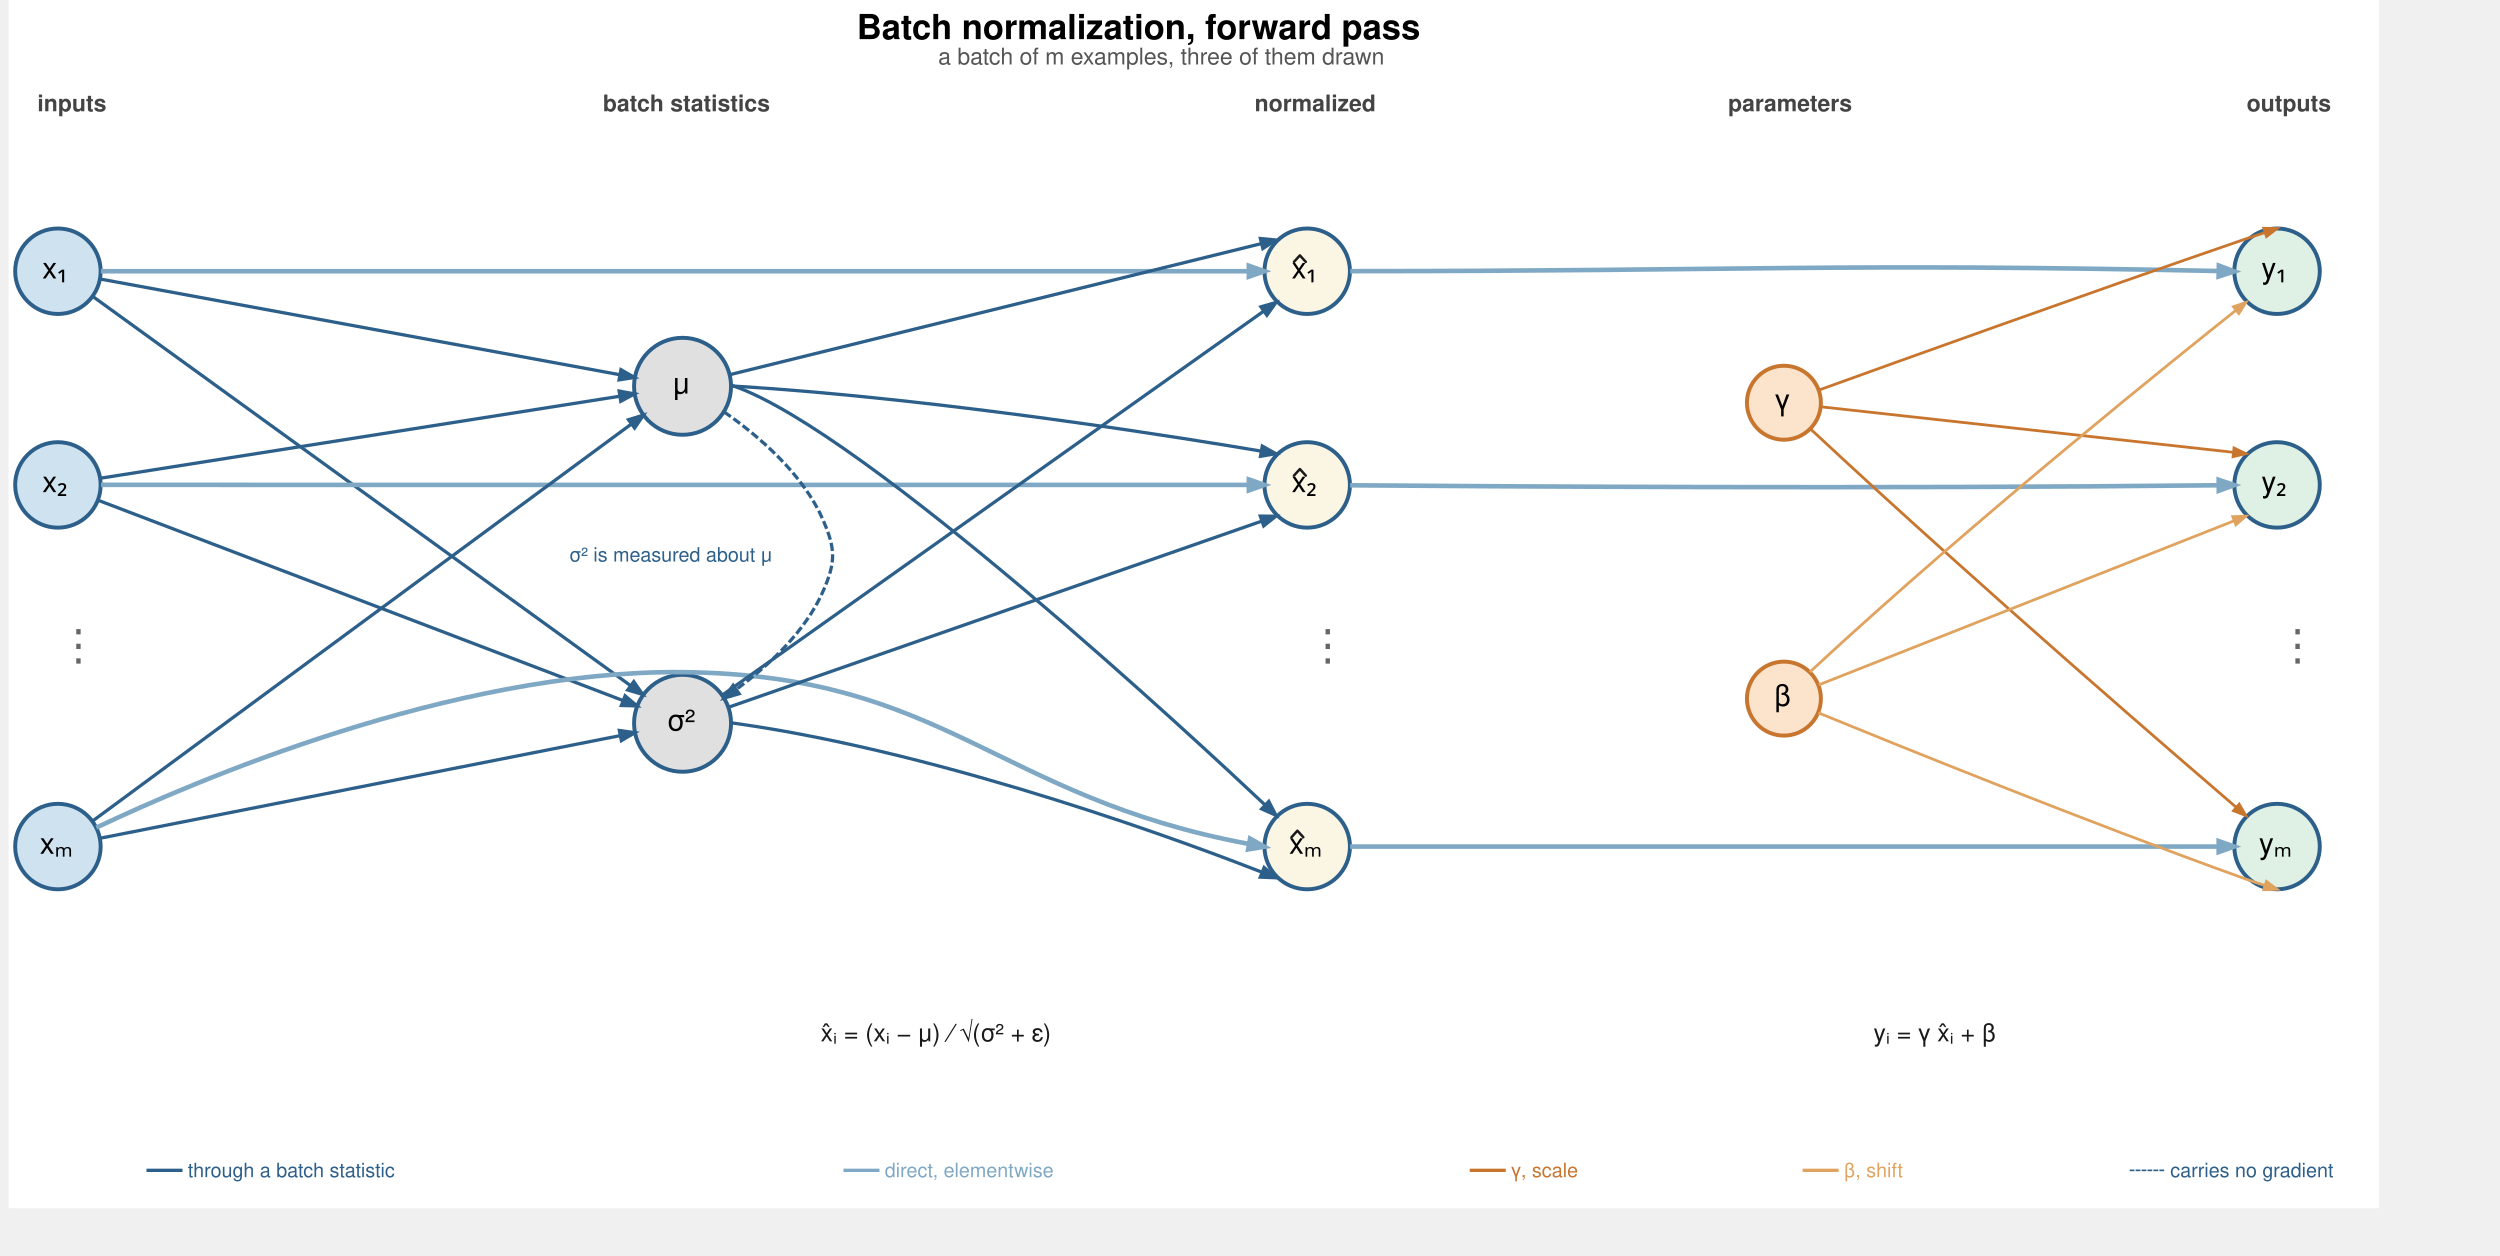
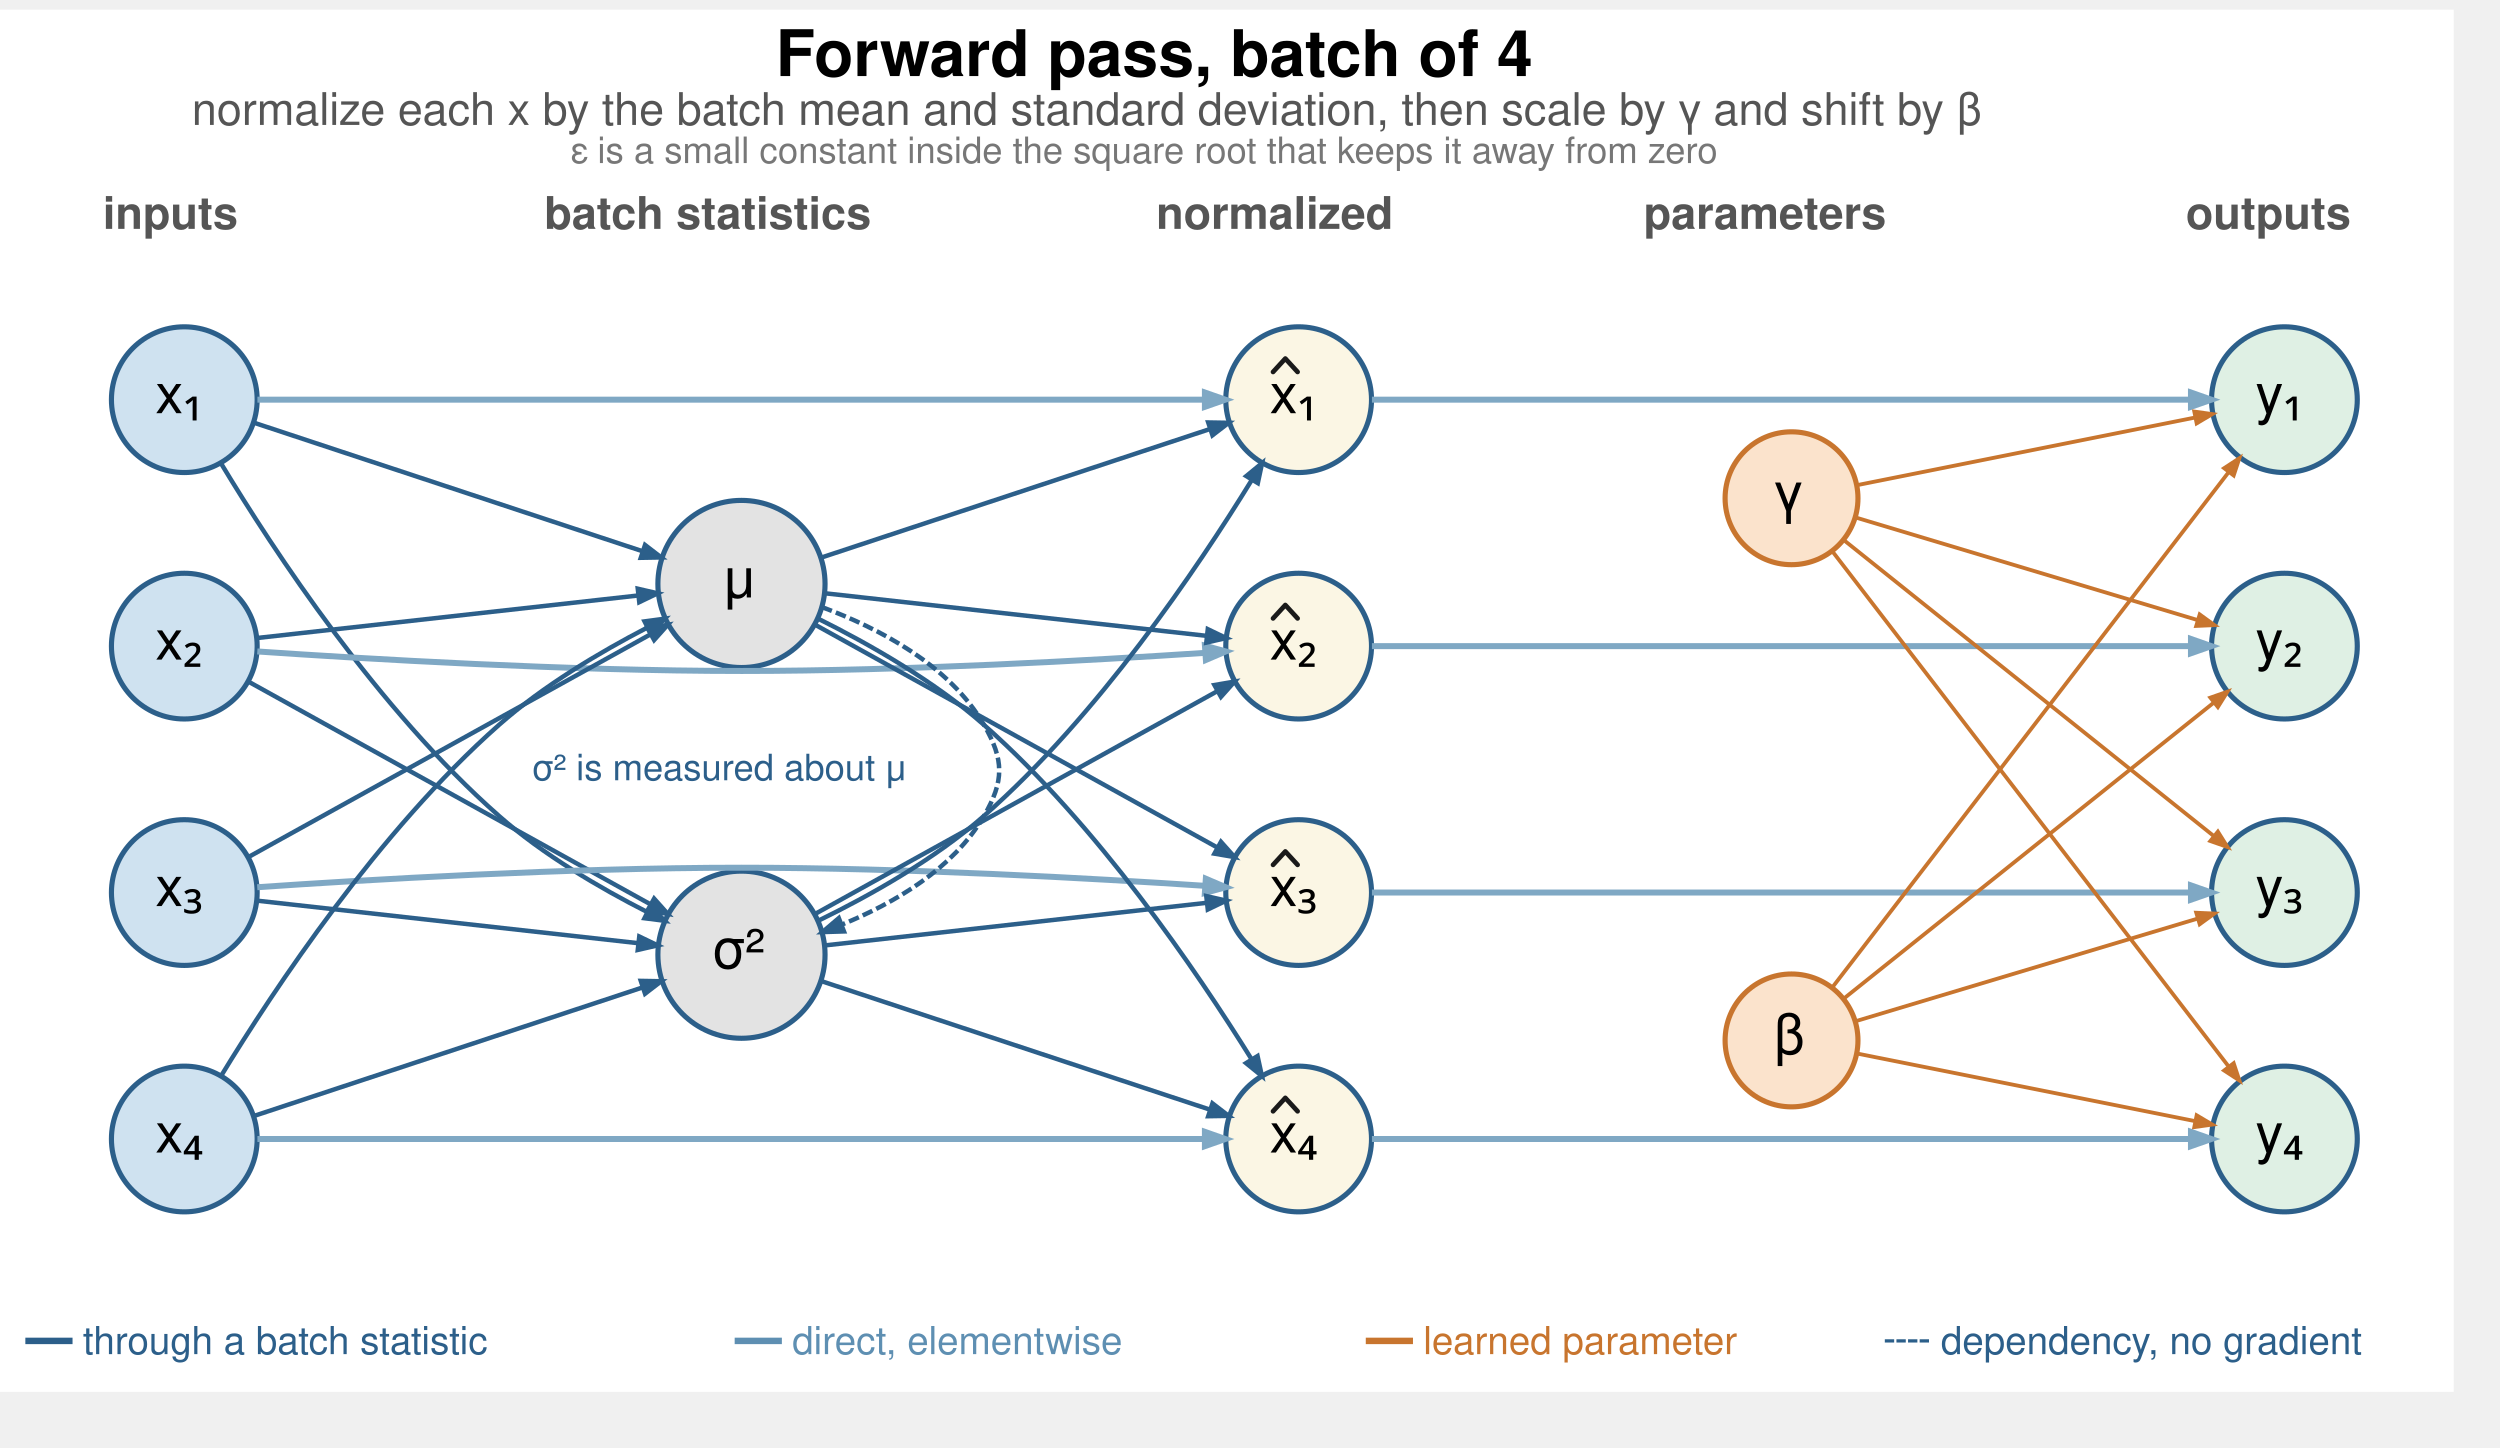
- <svg xmlns="http://www.w3.org/2000/svg" width="1579pt" height="793pt" viewBox="68.40 28.80 1510.40 763.80">
-   <g id="graph0" class="graph" transform="scale(1 1) rotate(0) translate(72.4 759.8)">
-     <polygon fill="white" stroke="transparent" points="-4,4 -4,-731 1438,-731 1438,4 -4,4" />
-     <text text-anchor="start" x="512" y="-707.2" font-family="Helvetica,sans-Serif" font-weight="bold" font-size="21.00">Batch normalization, forward pass</text>
-     <text text-anchor="start" x="561.5" y="-691.8" font-family="Helvetica,sans-Serif" font-size="14.00" fill="#555555">a batch of m examples, three of them drawn</text>
+ <svg xmlns="http://www.w3.org/2000/svg" width="1188pt" height="688pt" viewBox="21.60 21.60 1166.60 666.60">
+   <g id="graph0" class="graph" transform="scale(1 1) rotate(0) translate(25.6 662.6)">
+     <polygon fill="white" stroke="transparent" points="-4,4 -4,-641 1141,-641 1141,4 -4,4" />
+     <text text-anchor="start" x="358" y="-610" font-family="Helvetica,sans-Serif" font-weight="bold" font-size="30.00">Forward pass, batch of 4</text>
+     <text text-anchor="start" x="85.5" y="-587.2" font-family="Helvetica,sans-Serif" font-size="21.00" fill="#555555">normalize each x by the batch mean and standard deviation, then scale by γ and shift by β</text>
+     <text text-anchor="start" x="262.5" y="-569.4" font-family="Helvetica,sans-Serif" font-size="17.00" fill="#777777">ε is a small constant inside the square root that keeps it away from zero</text>
    <g id="node1" class="node">
-       <text text-anchor="start" x="13.5" y="-663.3" font-family="Helvetica,sans-Serif" font-weight="bold" font-size="14.00" fill="#444444">inputs</text>
+       <text text-anchor="start" x="44" y="-538.7" font-family="Helvetica,sans-Serif" font-weight="bold" font-size="21.00" fill="#555555">inputs</text>
    </g>
    <g id="node2" class="node">
-       <text text-anchor="start" x="357.5" y="-663.3" font-family="Helvetica,sans-Serif" font-weight="bold" font-size="14.00" fill="#444444">batch statistics</text>
+       <text text-anchor="start" x="250" y="-538.7" font-family="Helvetica,sans-Serif" font-weight="bold" font-size="21.00" fill="#555555">batch statistics</text>
    </g>
    <g id="node3" class="node">
-       <text text-anchor="start" x="754" y="-663.3" font-family="Helvetica,sans-Serif" font-weight="bold" font-size="14.00" fill="#444444">normalized</text>
+       <text text-anchor="start" x="535.5" y="-538.7" font-family="Helvetica,sans-Serif" font-weight="bold" font-size="21.00" fill="#555555">normalized</text>
    </g>
    <g id="node4" class="node">
-       <text text-anchor="start" x="1042" y="-663.3" font-family="Helvetica,sans-Serif" font-weight="bold" font-size="14.00" fill="#444444">parameters</text>
+       <text text-anchor="start" x="763" y="-538.7" font-family="Helvetica,sans-Serif" font-weight="bold" font-size="21.00" fill="#555555">parameters</text>
    </g>
    <g id="node5" class="node">
-       <text text-anchor="start" x="1357.5" y="-663.3" font-family="Helvetica,sans-Serif" font-weight="bold" font-size="14.00" fill="#444444">outputs</text>
+       <text text-anchor="start" x="1016" y="-538.7" font-family="Helvetica,sans-Serif" font-weight="bold" font-size="21.00" fill="#555555">outputs</text>
    </g>
    <g id="node6" class="node">
-       <ellipse fill="#cfe2f0" stroke="#2c5f8a" stroke-width="2.4" cx="26" cy="-566" rx="26" ry="26" />
-       <text text-anchor="start" x="16.5" y="-561.6" font-family="Helvetica,sans-Serif" font-size="18.00">x₁</text>
+       <ellipse fill="#cfe2f0" stroke="#2c5f8a" stroke-width="2.4" cx="82" cy="-459" rx="34" ry="34" />
+       <text text-anchor="start" x="68.5" y="-452.7" font-family="Helvetica,sans-Serif" font-size="26.00">x₁</text>
+     </g>
+     <g id="node10" class="node">
+       <ellipse fill="#e3e3e3" stroke="#2c5f8a" stroke-width="2.4" cx="342" cy="-373" rx="39" ry="39" />
+       <text text-anchor="start" x="333.5" y="-366.7" font-family="Helvetica,sans-Serif" font-size="26.00">μ</text>
+     </g>
+     <g id="edge1" class="edge">
+       <path fill="none" stroke="#2c5f8a" stroke-width="2.1" d="M114.4,-448.28C160.09,-433.17 243.66,-405.53 295.83,-388.27" />
+       <polygon fill="#2c5f8a" stroke="#2c5f8a" stroke-width="2.1" points="297,-391.2 304.55,-385.39 295.02,-385.22 297,-391.2" />
+     </g>
+     <g id="node11" class="node">
+       <ellipse fill="#e3e3e3" stroke="#2c5f8a" stroke-width="2.4" cx="342" cy="-200" rx="39" ry="39" />
+       <text text-anchor="start" x="328" y="-193.7" font-family="Helvetica,sans-Serif" font-size="26.00">σ²</text>
+     </g>
+     <g id="edge5" class="edge">
+       <path fill="none" stroke="#2c5f8a" stroke-width="2.1" d="M99.06,-429.4C123.69,-388.56 172.49,-314.36 228.8,-264.8 249.38,-246.69 275.8,-231.22 297.94,-219.94" />
+       <polygon fill="#2c5f8a" stroke="#2c5f8a" stroke-width="2.1" points="299.55,-222.66 306.2,-215.83 296.74,-217.02 299.55,-222.66" />
+     </g>
+     <g id="node12" class="node">
+       <ellipse fill="#fbf6e4" stroke="#2c5f8a" stroke-width="2.4" cx="602" cy="-459" rx="34" ry="34" />
+       <text text-anchor="start" x="588.5" y="-452.7" font-family="Helvetica,sans-Serif" font-size="26.00">x₁</text>
+       <path d="M 590.06 -471.94 L 595.78 -478.18 L 601.50 -471.94" fill="none" stroke="#1a1a1a" stroke-width="2.21" stroke-linecap="round" stroke-linejoin="round" />
+     </g>
+     <g id="edge18" class="edge">
+       <path fill="none" stroke="#7fa8c4" stroke-width="2.8" d="M116.12,-459C207.3,-459 456.61,-459 558.12,-459" />
+       <polygon fill="#7fa8c4" stroke="#7fa8c4" stroke-width="2.8" points="558.26,-462.33 567.76,-459 558.26,-455.68 558.26,-462.33" />
+     </g>
+     <g id="node7" class="node">
+       <ellipse fill="#cfe2f0" stroke="#2c5f8a" stroke-width="2.4" cx="82" cy="-344" rx="34" ry="34" />
+       <text text-anchor="start" x="68.5" y="-337.7" font-family="Helvetica,sans-Serif" font-size="26.00">x₂</text>
+     </g>
+     <g id="edge2" class="edge">
+       <path fill="none" stroke="#2c5f8a" stroke-width="2.1" d="M115.99,-347.79C161.44,-352.86 242.26,-361.88 293.93,-367.64" />
+       <polygon fill="#2c5f8a" stroke="#2c5f8a" stroke-width="2.1" points="293.61,-370.77 302.91,-368.64 294.31,-364.51 293.61,-370.77" />
+     </g>
+     <g id="edge6" class="edge">
+       <path fill="none" stroke="#2c5f8a" stroke-width="2.1" d="M111.83,-327.48C157.91,-301.96 246.62,-252.83 299.43,-223.57" />
+       <polygon fill="#2c5f8a" stroke="#2c5f8a" stroke-width="2.1" points="301.24,-226.17 307.59,-219.06 298.19,-220.66 301.24,-226.17" />
+     </g>
+     <g id="node13" class="node">
+       <ellipse fill="#fbf6e4" stroke="#2c5f8a" stroke-width="2.4" cx="602" cy="-344" rx="34" ry="34" />
+       <text text-anchor="start" x="588.5" y="-337.7" font-family="Helvetica,sans-Serif" font-size="26.00">x₂</text>
+       <path d="M 590.06 -356.94 L 595.78 -363.18 L 601.50 -356.94" fill="none" stroke="#1a1a1a" stroke-width="2.21" stroke-linecap="round" stroke-linejoin="round" />
+     </g>
+     <g id="edge19" class="edge">
+       <path fill="none" stroke="#7fa8c4" stroke-width="2.8" d="M116.07,-341.51C165.75,-338.1 261,-332.4 342.15,-332.4 418.3,-332.4 506.88,-337.43 558.47,-340.87" />
+       <polygon fill="#7fa8c4" stroke="#7fa8c4" stroke-width="2.8" points="558.27,-344.19 567.97,-341.51 558.72,-337.55 558.27,-344.19" />
+     </g>
+     <g id="node8" class="node">
+       <ellipse fill="#cfe2f0" stroke="#2c5f8a" stroke-width="2.4" cx="82" cy="-229" rx="34" ry="34" />
+       <text text-anchor="start" x="68.5" y="-222.7" font-family="Helvetica,sans-Serif" font-size="26.00">x₃</text>
+     </g>
+     <g id="edge3" class="edge">
+       <path fill="none" stroke="#2c5f8a" stroke-width="2.1" d="M111.83,-245.52C157.91,-271.04 246.62,-320.17 299.43,-349.43" />
+       <polygon fill="#2c5f8a" stroke="#2c5f8a" stroke-width="2.1" points="298.19,-352.34 307.59,-353.94 301.24,-346.83 298.19,-352.34" />
+     </g>
+     <g id="edge7" class="edge">
+       <path fill="none" stroke="#2c5f8a" stroke-width="2.1" d="M115.99,-225.21C161.44,-220.14 242.26,-211.12 293.93,-205.36" />
+       <polygon fill="#2c5f8a" stroke="#2c5f8a" stroke-width="2.1" points="294.31,-208.49 302.91,-204.36 293.61,-202.23 294.31,-208.49" />
+     </g>
+     <g id="node14" class="node">
+       <ellipse fill="#fbf6e4" stroke="#2c5f8a" stroke-width="2.4" cx="602" cy="-229" rx="34" ry="34" />
+       <text text-anchor="start" x="588.5" y="-222.7" font-family="Helvetica,sans-Serif" font-size="26.00">x₃</text>
+       <path d="M 590.06 -241.94 L 595.78 -248.18 L 601.50 -241.94" fill="none" stroke="#1a1a1a" stroke-width="2.21" stroke-linecap="round" stroke-linejoin="round" />
+     </g>
+     <g id="edge20" class="edge">
+       <path fill="none" stroke="#7fa8c4" stroke-width="2.8" d="M116.04,-231.49C165.69,-234.9 260.87,-240.6 341.96,-240.6 418.17,-240.6 506.81,-235.57 558.44,-232.13" />
+       <polygon fill="#7fa8c4" stroke="#7fa8c4" stroke-width="2.8" points="558.69,-235.45 567.95,-231.49 558.24,-228.81 558.69,-235.45" />
    </g>
    <g id="node9" class="node">
-       <ellipse fill="#fbf6e4" stroke="#2c5f8a" stroke-width="2.4" cx="786" cy="-566" rx="26" ry="26" />
-       <text text-anchor="start" x="776.5" y="-561.6" font-family="Helvetica,sans-Serif" font-size="18.00">x₁</text>
-       <path d="M 777.94 -571.68 L 781.54 -575.64 L 785.14 -571.68" fill="none" stroke="#1a1a1a" stroke-width="1.53" stroke-linecap="round" stroke-linejoin="round" />
+       <ellipse fill="#cfe2f0" stroke="#2c5f8a" stroke-width="2.4" cx="82" cy="-114" rx="34" ry="34" />
+       <text text-anchor="start" x="68.5" y="-107.7" font-family="Helvetica,sans-Serif" font-size="26.00">x₄</text>
+     </g>
+     <g id="edge4" class="edge">
+       <path fill="none" stroke="#2c5f8a" stroke-width="2.1" d="M99.14,-143.39C123.87,-183.95 172.77,-257.68 228.8,-307.2 249.42,-325.42 275.84,-341.12 297.98,-352.61" />
+       <polygon fill="#2c5f8a" stroke="#2c5f8a" stroke-width="2.1" points="296.78,-355.53 306.23,-356.8 299.63,-349.92 296.78,-355.53" />
+     </g>
+     <g id="edge8" class="edge">
+       <path fill="none" stroke="#2c5f8a" stroke-width="2.1" d="M114.4,-124.72C160.09,-139.83 243.66,-167.47 295.83,-184.73" />
+       <polygon fill="#2c5f8a" stroke="#2c5f8a" stroke-width="2.1" points="295.02,-187.78 304.55,-187.61 297,-181.8 295.02,-187.78" />
+     </g>
+     <g id="node15" class="node">
+       <ellipse fill="#fbf6e4" stroke="#2c5f8a" stroke-width="2.4" cx="602" cy="-114" rx="34" ry="34" />
+       <text text-anchor="start" x="588.5" y="-107.7" font-family="Helvetica,sans-Serif" font-size="26.00">x₄</text>
+       <path d="M 590.06 -126.94 L 595.78 -133.18 L 601.50 -126.94" fill="none" stroke="#1a1a1a" stroke-width="2.21" stroke-linecap="round" stroke-linejoin="round" />
+     </g>
+     <g id="edge21" class="edge">
+       <path fill="none" stroke="#7fa8c4" stroke-width="2.8" d="M116.12,-114C207.3,-114 456.61,-114 558.12,-114" />
+       <polygon fill="#7fa8c4" stroke="#7fa8c4" stroke-width="2.8" points="558.26,-117.33 567.76,-114 558.26,-110.68 558.26,-117.33" />
+     </g>
+     <g id="edge17" class="edge">
+       <path fill="none" stroke="#2c5f8a" stroke-width="2.1" stroke-dasharray="5,2" d="M379.5,-362.22C405.8,-352.48 439.04,-335.28 455.2,-307.2 464.6,-290.87 464.65,-281.1 455.2,-264.8 440.9,-240.13 413.28,-224.05 388.9,-214.08" />
+       <polygon fill="#2c5f8a" stroke="#2c5f8a" stroke-width="2.1" points="389.82,-210.87 379.76,-210.56 387.42,-217.08 389.82,-210.87" />
+     </g>
+     <g id="edge9" class="edge">
+       <path fill="none" stroke="#2c5f8a" stroke-width="2.1" d="M379.25,-385.32C427.34,-401.23 510.74,-428.81 560.71,-445.34" />
+       <polygon fill="#2c5f8a" stroke="#2c5f8a" stroke-width="2.1" points="559.8,-448.36 569.34,-448.2 561.78,-442.38 559.8,-448.36" />
+     </g>
+     <g id="edge10" class="edge">
+       <path fill="none" stroke="#2c5f8a" stroke-width="2.1" d="M380.92,-368.66C428.7,-363.33 509.46,-354.32 559.02,-348.79" />
+       <polygon fill="#2c5f8a" stroke="#2c5f8a" stroke-width="2.1" points="559.6,-351.9 568.2,-347.77 558.9,-345.64 559.6,-351.9" />
+     </g>
+     <g id="edge11" class="edge">
+       <path fill="none" stroke="#2c5f8a" stroke-width="2.1" d="M376.26,-354.03C424.85,-327.11 513.49,-278.02 564.03,-250.03" />
+       <polygon fill="#2c5f8a" stroke="#2c5f8a" stroke-width="2.1" points="565.75,-252.68 572.1,-245.56 562.7,-247.16 565.75,-252.68" />
+     </g>
+     <g id="edge12" class="edge">
+       <path fill="none" stroke="#2c5f8a" stroke-width="2.1" d="M377.77,-356.8C401.31,-345.09 431.95,-327.75 455.2,-307.2 507.84,-260.68 554.19,-192.79 580.11,-151.11" />
+       <polygon fill="#2c5f8a" stroke="#2c5f8a" stroke-width="2.1" points="582.82,-152.71 584.86,-143.39 577.46,-149.4 582.82,-152.71" />
+     </g>
+     <g id="edge13" class="edge">
+       <path fill="none" stroke="#2c5f8a" stroke-width="2.1" d="M377.8,-215.83C401.35,-227.31 432,-244.38 455.2,-264.8 508.11,-311.36 554.37,-379.66 580.2,-421.63" />
+       <polygon fill="#2c5f8a" stroke="#2c5f8a" stroke-width="2.1" points="577.57,-423.35 584.94,-429.4 582.95,-420.07 577.57,-423.35" />
    </g>
    <g id="edge14" class="edge">
-       <path fill="none" stroke="#7fa8c4" stroke-width="2.8" d="M52.12,-566C172.92,-566 674.67,-566 750.41,-566" />
-       <polygon fill="#7fa8c4" stroke="#7fa8c4" stroke-width="2.8" points="750.5,-569.33 760,-566 750.5,-562.68 750.5,-569.33" />
-     </g>
-     <g id="node15" class="node">
-       <ellipse fill="#e0e0e0" stroke="#2c5f8a" stroke-width="2.4" cx="406" cy="-496" rx="29.5" ry="29.5" />
-       <text text-anchor="start" x="400" y="-491.6" font-family="Helvetica,sans-Serif" font-size="18.00">μ</text>
-     </g>
-     <g id="edge1" class="edge">
-       <path fill="none" stroke="#2c5f8a" stroke-width="2" d="M51.82,-561.24C117.39,-549.16 290.61,-517.26 367.87,-503.02" />
-       <polygon fill="#2c5f8a" stroke="#2c5f8a" stroke-width="2" points="368.52,-506.11 376.8,-501.38 367.38,-499.91 368.52,-506.11" />
+       <path fill="none" stroke="#2c5f8a" stroke-width="2.1" d="M376.26,-218.97C424.85,-245.89 513.49,-294.98 564.03,-322.97" />
+       <polygon fill="#2c5f8a" stroke="#2c5f8a" stroke-width="2.1" points="562.7,-325.84 572.1,-327.44 565.75,-320.32 562.7,-325.84" />
+     </g>
+     <g id="edge15" class="edge">
+       <path fill="none" stroke="#2c5f8a" stroke-width="2.1" d="M380.92,-204.34C428.7,-209.67 509.46,-218.68 559.02,-224.21" />
+       <polygon fill="#2c5f8a" stroke="#2c5f8a" stroke-width="2.1" points="558.9,-227.36 568.2,-225.23 559.6,-221.1 558.9,-227.36" />
+     </g>
+     <g id="edge16" class="edge">
+       <path fill="none" stroke="#2c5f8a" stroke-width="2.1" d="M379.25,-187.68C427.34,-171.77 510.74,-144.19 560.71,-127.66" />
+       <polygon fill="#2c5f8a" stroke="#2c5f8a" stroke-width="2.1" points="561.78,-130.62 569.34,-124.8 559.8,-124.64 561.78,-130.62" />
+     </g>
+     <g id="node18" class="node">
+       <ellipse fill="#dff0e4" stroke="#2c5f8a" stroke-width="2.4" cx="1062" cy="-459" rx="34" ry="34" />
+       <text text-anchor="start" x="1048.5" y="-452.7" font-family="Helvetica,sans-Serif" font-size="26.00">y₁</text>
+     </g>
+     <g id="edge22" class="edge">
+       <path fill="none" stroke="#7fa8c4" stroke-width="2.8" d="M636.2,-459C718.38,-459 926.91,-459 1018.14,-459" />
+       <polygon fill="#7fa8c4" stroke="#7fa8c4" stroke-width="2.8" points="1018.39,-462.33 1027.89,-459 1018.39,-455.68 1018.39,-462.33" />
+     </g>
+     <g id="node19" class="node">
+       <ellipse fill="#dff0e4" stroke="#2c5f8a" stroke-width="2.4" cx="1062" cy="-344" rx="34" ry="34" />
+       <text text-anchor="start" x="1048.5" y="-337.7" font-family="Helvetica,sans-Serif" font-size="26.00">y₂</text>
+     </g>
+     <g id="edge23" class="edge">
+       <path fill="none" stroke="#7fa8c4" stroke-width="2.8" d="M636.2,-344C718.38,-344 926.91,-344 1018.14,-344" />
+       <polygon fill="#7fa8c4" stroke="#7fa8c4" stroke-width="2.8" points="1018.39,-347.33 1027.89,-344 1018.39,-340.68 1018.39,-347.33" />
+     </g>
+     <g id="node20" class="node">
+       <ellipse fill="#dff0e4" stroke="#2c5f8a" stroke-width="2.4" cx="1062" cy="-229" rx="34" ry="34" />
+       <text text-anchor="start" x="1048.5" y="-222.7" font-family="Helvetica,sans-Serif" font-size="26.00">y₃</text>
+     </g>
+     <g id="edge24" class="edge">
+       <path fill="none" stroke="#7fa8c4" stroke-width="2.8" d="M636.2,-229C718.38,-229 926.91,-229 1018.14,-229" />
+       <polygon fill="#7fa8c4" stroke="#7fa8c4" stroke-width="2.8" points="1018.39,-232.33 1027.89,-229 1018.39,-225.68 1018.39,-232.33" />
+     </g>
+     <g id="node21" class="node">
+       <ellipse fill="#dff0e4" stroke="#2c5f8a" stroke-width="2.4" cx="1062" cy="-114" rx="34" ry="34" />
+       <text text-anchor="start" x="1048.5" y="-107.7" font-family="Helvetica,sans-Serif" font-size="26.00">y₄</text>
+     </g>
+     <g id="edge25" class="edge">
+       <path fill="none" stroke="#7fa8c4" stroke-width="2.8" d="M636.2,-114C718.38,-114 926.91,-114 1018.14,-114" />
+       <polygon fill="#7fa8c4" stroke="#7fa8c4" stroke-width="2.8" points="1018.39,-117.33 1027.89,-114 1018.39,-110.68 1018.39,-117.33" />
    </g>
    <g id="node16" class="node">
-       <ellipse fill="#e0e0e0" stroke="#2c5f8a" stroke-width="2.4" cx="406" cy="-291" rx="29.5" ry="29.5" />
-       <text text-anchor="start" x="396.5" y="-286.6" font-family="Helvetica,sans-Serif" font-size="18.00">σ²</text>
-     </g>
-     <g id="edge4" class="edge">
-       <path fill="none" stroke="#2c5f8a" stroke-width="2" d="M47.24,-550.63C110.71,-504.7 299.16,-368.32 374.43,-313.85" />
-       <polygon fill="#2c5f8a" stroke="#2c5f8a" stroke-width="2" points="376.33,-316.36 381.77,-308.53 372.63,-311.26 376.33,-316.36" />
-     </g>
-     <g id="node7" class="node">
-       <ellipse fill="#cfe2f0" stroke="#2c5f8a" stroke-width="2.4" cx="26" cy="-436" rx="26" ry="26" />
-       <text text-anchor="start" x="16.5" y="-431.6" font-family="Helvetica,sans-Serif" font-size="18.00">x₂</text>
-     </g>
-     <g id="node10" class="node">
-       <ellipse fill="#fbf6e4" stroke="#2c5f8a" stroke-width="2.4" cx="786" cy="-436" rx="26" ry="26" />
-       <text text-anchor="start" x="776.5" y="-431.6" font-family="Helvetica,sans-Serif" font-size="18.00">x₂</text>
-       <path d="M 777.94 -441.68 L 781.54 -445.64 L 785.14 -441.68" fill="none" stroke="#1a1a1a" stroke-width="1.53" stroke-linecap="round" stroke-linejoin="round" />
-     </g>
-     <g id="edge15" class="edge">
-       <path fill="none" stroke="#7fa8c4" stroke-width="2.8" d="M52.21,-436.04C172.99,-436.03 674.68,-436 750.41,-436" />
-       <polygon fill="#7fa8c4" stroke="#7fa8c4" stroke-width="2.8" points="750.5,-439.33 760,-436 750.5,-432.68 750.5,-439.33" />
-     </g>
-     <g id="edge2" class="edge">
-       <path fill="none" stroke="#2c5f8a" stroke-width="2" d="M51.82,-440.08C117.39,-450.43 290.61,-477.78 367.87,-489.98" />
-       <polygon fill="#2c5f8a" stroke="#2c5f8a" stroke-width="2" points="367.42,-493.1 376.8,-491.39 368.4,-486.87 367.42,-493.1" />
-     </g>
-     <g id="edge5" class="edge">
-       <path fill="none" stroke="#2c5f8a" stroke-width="2" d="M50.35,-426.71C115.33,-401.91 293.13,-334.07 369.91,-304.77" />
-       <polygon fill="#2c5f8a" stroke="#2c5f8a" stroke-width="2" points="371.04,-307.71 378.32,-301.56 368.79,-301.83 371.04,-307.71" />
-     </g>
-     <g id="node8" class="node">
-       <ellipse fill="#cfe2f0" stroke="#2c5f8a" stroke-width="2.4" cx="26" cy="-216" rx="26" ry="26" />
-       <text text-anchor="start" x="15" y="-211.6" font-family="Helvetica,sans-Serif" font-size="18.00">xₘ</text>
-     </g>
-     <g id="node11" class="node">
-       <ellipse fill="#fbf6e4" stroke="#2c5f8a" stroke-width="2.4" cx="786" cy="-216" rx="26" ry="26" />
-       <text text-anchor="start" x="775.0" y="-211.6" font-family="Helvetica,sans-Serif" font-size="18.00">xₘ</text>
-       <path d="M 776.44 -221.68 L 780.04 -225.64 L 783.64 -221.68" fill="none" stroke="#1a1a1a" stroke-width="1.53" stroke-linecap="round" stroke-linejoin="round" />
-     </g>
-     <g id="edge16" class="edge">
-       <path fill="none" stroke="#7fa8c4" stroke-width="2.8" d="M49.37,-227.53C107.92,-255.3 266.23,-323.51 405.93,-322.1 566.33,-320.49 595.98,-246.36 750.63,-217.57" />
-       <polygon fill="#7fa8c4" stroke="#7fa8c4" stroke-width="2.8" points="751.25,-220.84 760.02,-215.9 750.09,-214.29 751.25,-220.84" />
-     </g>
-     <g id="edge3" class="edge">
-       <path fill="none" stroke="#2c5f8a" stroke-width="2" d="M46.97,-231.45C110.3,-278.12 299.84,-417.77 374.9,-473.08" />
-       <polygon fill="#2c5f8a" stroke="#2c5f8a" stroke-width="2" points="373.1,-475.67 382.21,-478.47 376.84,-470.6 373.1,-475.67" />
-     </g>
-     <g id="edge6" class="edge">
-       <path fill="none" stroke="#2c5f8a" stroke-width="2" d="M51.52,-221.04C116.93,-233.95 290.79,-268.26 368.07,-283.51" />
-       <polygon fill="#2c5f8a" stroke="#2c5f8a" stroke-width="2" points="367.56,-286.62 377,-285.28 368.78,-280.44 367.56,-286.62" />
-     </g>
-     <g id="node12" class="node">
-       <ellipse fill="#dff0e4" stroke="#2c5f8a" stroke-width="2.4" cx="1376" cy="-566" rx="26" ry="26" />
-       <text text-anchor="start" x="1366.5" y="-561.6" font-family="Helvetica,sans-Serif" font-size="18.00">y₁</text>
-     </g>
-     <g id="edge17" class="edge">
-       <path fill="none" stroke="#7fa8c4" stroke-width="2.8" d="M812.15,-566.05C812.64,-566.05 813.12,-566.05 813.6,-566.05 1048.04,-566.08 1109.11,-571.08 1340.31,-566.12" />
-       <polygon fill="#7fa8c4" stroke="#7fa8c4" stroke-width="2.8" points="1340.6,-569.43 1350.02,-565.9 1340.45,-562.79 1340.6,-569.43" />
-     </g>
-     <g id="node13" class="node">
-       <ellipse fill="#dff0e4" stroke="#2c5f8a" stroke-width="2.4" cx="1376" cy="-436" rx="26" ry="26" />
-       <text text-anchor="start" x="1366.5" y="-431.6" font-family="Helvetica,sans-Serif" font-size="18.00">y₂</text>
-     </g>
-     <g id="edge18" class="edge">
-       <path fill="none" stroke="#7fa8c4" stroke-width="2.8" d="M812.07,-435.78C890.9,-435.15 1133.91,-433.55 1340.23,-435.79" />
-       <polygon fill="#7fa8c4" stroke="#7fa8c4" stroke-width="2.8" points="1340.49,-439.12 1350.02,-435.9 1340.56,-432.47 1340.49,-439.12" />
-     </g>
-     <g id="node14" class="node">
-       <ellipse fill="#dff0e4" stroke="#2c5f8a" stroke-width="2.4" cx="1376" cy="-216" rx="26" ry="26" />
-       <text text-anchor="start" x="1365" y="-211.6" font-family="Helvetica,sans-Serif" font-size="18.00">yₘ</text>
-     </g>
-     <g id="edge19" class="edge">
-       <path fill="none" stroke="#7fa8c4" stroke-width="2.8" d="M812.07,-216C913.03,-216 1275.82,-216 1340.2,-216" />
-       <polygon fill="#7fa8c4" stroke="#7fa8c4" stroke-width="2.8" points="1340.5,-219.33 1350,-216 1340.5,-212.68 1340.5,-219.33" />
-     </g>
-     <g id="edge7" class="edge">
-       <path fill="none" stroke="#2c5f8a" stroke-width="2" d="M434.93,-503.13C510.89,-521.86 713.24,-571.75 758.11,-582.81" />
-       <polygon fill="#2c5f8a" stroke="#2c5f8a" stroke-width="2" points="757.51,-585.9 767,-585 759.02,-579.79 757.51,-585.9" />
-     </g>
-     <g id="edge8" class="edge">
-       <path fill="none" stroke="#2c5f8a" stroke-width="2" d="M435.8,-496.21C436.24,-496.19 436.67,-496.17 437.1,-496.14 565.29,-488.39 719.86,-463.03 758.12,-456.53" />
-       <polygon fill="#2c5f8a" stroke="#2c5f8a" stroke-width="2" points="758.67,-459.63 767,-455 757.6,-453.42 758.67,-459.63" />
-     </g>
-     <g id="edge9" class="edge">
-       <path fill="none" stroke="#2c5f8a" stroke-width="2" d="M435.55,-496.63C436.07,-496.48 436.59,-496.32 437.1,-496.14 516.83,-468.55 721.28,-278.13 760.46,-241.2" />
-       <polygon fill="#2c5f8a" stroke="#2c5f8a" stroke-width="2" points="762.63,-243.48 767,-235 758.3,-238.9 762.63,-243.48" />
-     </g>
-     <g id="edge13" class="edge">
-       <path fill="none" stroke="#2c5f8a" stroke-width="2" stroke-dasharray="5,2" d="M431.26,-480.42C451.86,-466.08 479.48,-442.75 491.7,-414.2 499.11,-396.88 499.17,-389.1 491.7,-371.8 480.9,-346.77 458.11,-325.9 438.74,-311.64" />
-       <polygon fill="#2c5f8a" stroke="#2c5f8a" stroke-width="2" points="440.41,-308.96 431.25,-306.32 436.76,-314.1 440.41,-308.96" />
-     </g>
-     <g id="edge10" class="edge">
-       <path fill="none" stroke="#2c5f8a" stroke-width="2" d="M430.25,-308.19C502.97,-359.76 716.84,-511.43 759.54,-541.71" />
-       <polygon fill="#2c5f8a" stroke="#2c5f8a" stroke-width="2" points="757.84,-544.36 767,-547 761.48,-539.22 757.84,-544.36" />
-     </g>
-     <g id="edge11" class="edge">
-       <path fill="none" stroke="#2c5f8a" stroke-width="2" d="M434.03,-300.78C509.4,-327.09 713.77,-398.42 758.34,-413.98" />
-       <polygon fill="#2c5f8a" stroke="#2c5f8a" stroke-width="2" points="757.46,-417.01 767,-417 759.54,-411.06 757.46,-417.01" />
-     </g>
-     <g id="edge12" class="edge">
-       <path fill="none" stroke="#2c5f8a" stroke-width="2" d="M435.81,-291.24C436.24,-291.19 436.67,-291.13 437.1,-291.07 568.64,-272.76 721.34,-214.97 758.53,-200.37" />
-       <polygon fill="#2c5f8a" stroke="#2c5f8a" stroke-width="2" points="759.8,-203.26 767,-197 757.47,-197.4 759.8,-203.26" />
+       <ellipse fill="#fbe3cc" stroke="#c8752e" stroke-width="2.4" cx="832" cy="-413" rx="31" ry="31" />
+       <text text-anchor="start" x="824" y="-406.7" font-family="Helvetica,sans-Serif" font-size="26.00">γ</text>
+     </g>
+     <g id="edge26" class="edge">
+       <path fill="none" stroke="#c8752e" stroke-width="1.8" d="M862.54,-419.11C903.12,-427.22 974.96,-441.59 1020.45,-450.69" />
+       <polygon fill="#c8752e" stroke="#c8752e" stroke-width="1.8" points="1019.95,-453.44 1028.34,-452.27 1021.05,-447.95 1019.95,-453.44" />
+     </g>
+     <g id="edge27" class="edge">
+       <path fill="none" stroke="#c8752e" stroke-width="1.8" d="M862.07,-403.98C902.85,-391.75 975.82,-369.85 1021.42,-356.17" />
+       <polygon fill="#c8752e" stroke="#c8752e" stroke-width="1.8" points="1022.47,-358.78 1029.33,-353.8 1020.86,-353.42 1022.47,-358.78" />
+     </g>
+     <g id="edge28" class="edge">
+       <path fill="none" stroke="#c8752e" stroke-width="1.8" d="M856.61,-393.31C898.23,-360.02 982.51,-292.6 1029.13,-255.3" />
+       <polygon fill="#c8752e" stroke="#c8752e" stroke-width="1.8" points="1030.95,-257.43 1035.45,-250.24 1027.45,-253.05 1030.95,-257.43" />
+     </g>
+     <g id="edge29" class="edge">
+       <path fill="none" stroke="#c8752e" stroke-width="1.8" d="M851.02,-388.28C892.14,-334.82 989.38,-208.41 1036.08,-147.69" />
+       <polygon fill="#c8752e" stroke="#c8752e" stroke-width="1.8" points="1038.32,-149.37 1040.98,-141.32 1033.88,-145.96 1038.32,-149.37" />
    </g>
    <g id="node17" class="node">
-       <ellipse fill="#fbe3cc" stroke="#c8752e" stroke-width="2.4" cx="1076" cy="-486" rx="22.5" ry="22.5" />
-       <text text-anchor="start" x="1070.5" y="-481.6" font-family="Helvetica,sans-Serif" font-size="18.00">γ</text>
-     </g>
-     <g id="edge20" class="edge">
-       <path fill="none" stroke="#c8752e" stroke-width="1.7" d="M1097.41,-493.76C1144.28,-510.69 1259.49,-552.14 1356.47,-585.5 1360.5,-586.89 1365.03,-588.4 1368.69,-589.61" />
-       <polygon fill="#c8752e" stroke="#c8752e" stroke-width="1.7" points="1367.96,-592.13 1375.9,-591.98 1369.6,-587.14 1367.96,-592.13" />
-     </g>
-     <g id="edge21" class="edge">
-       <path fill="none" stroke="#c8752e" stroke-width="1.7" d="M1098.52,-483.52C1157.13,-477.05 1312.38,-459.92 1349.13,-455.87" />
-       <polygon fill="#c8752e" stroke="#c8752e" stroke-width="1.7" points="1349.83,-458.43 1357,-455 1349.26,-453.21 1349.83,-458.43" />
-     </g>
-     <g id="edge22" class="edge">
-       <path fill="none" stroke="#c8752e" stroke-width="1.7" d="M1092.08,-470.14C1092.45,-469.79 1092.82,-469.44 1093.18,-469.1 1194.37,-374.68 1322.47,-264.45 1351.11,-239.91" />
-       <polygon fill="#c8752e" stroke="#c8752e" stroke-width="1.7" points="1352.96,-241.78 1356.96,-234.91 1349.55,-237.79 1352.96,-241.78" />
-     </g>
-     <g id="node18" class="node">
-       <ellipse fill="#fbe3cc" stroke="#c8752e" stroke-width="2.4" cx="1076" cy="-306" rx="22.5" ry="22.5" />
-       <text text-anchor="start" x="1070" y="-301.6" font-family="Helvetica,sans-Serif" font-size="18.00">β</text>
-     </g>
-     <g id="edge23" class="edge">
-       <path fill="none" stroke="#e0a35f" stroke-width="1.7" d="M1091.78,-322.16C1092.15,-322.51 1092.52,-322.86 1092.88,-323.2 1192.45,-415.59 1322.06,-519.27 1351.07,-542.31" />
-       <polygon fill="#e0a35f" stroke="#e0a35f" stroke-width="1.7" points="1349.49,-544.4 1357,-547 1352.75,-540.29 1349.49,-544.4" />
-     </g>
-     <g id="edge24" class="edge">
-       <path fill="none" stroke="#e0a35f" stroke-width="1.7" d="M1097.12,-314.34C1155.07,-337.23 1314.58,-400.25 1349.98,-414.23" />
-       <polygon fill="#e0a35f" stroke="#e0a35f" stroke-width="1.7" points="1349.06,-416.69 1357,-417 1350.99,-411.8 1349.06,-416.69" />
-     </g>
-     <g id="edge25" class="edge">
-       <path fill="none" stroke="#e0a35f" stroke-width="1.7" d="M1096.97,-297.35C1143.43,-278.3 1258.65,-231.6 1356.59,-196.38 1360.57,-194.95 1365.07,-193.46 1368.72,-192.29" />
-       <polygon fill="#e0a35f" stroke="#e0a35f" stroke-width="1.7" points="1369.54,-194.78 1375.9,-190.02 1367.96,-189.77 1369.54,-194.78" />
-     </g>
-     <g id="node19" class="node">
-       <text text-anchor="start" x="25.5" y="-329.7" font-family="Helvetica,sans-Serif" font-size="26.00" fill="#666666">⋮</text>
-     </g>
-     <g id="node20" class="node">
-       <text text-anchor="start" x="785.5" y="-329.7" font-family="Helvetica,sans-Serif" font-size="26.00" fill="#666666">⋮</text>
-     </g>
-     <g id="node21" class="node">
-       <text text-anchor="start" x="1375.5" y="-329.7" font-family="Helvetica,sans-Serif" font-size="26.00" fill="#666666">⋮</text>
+       <ellipse fill="#fbe3cc" stroke="#c8752e" stroke-width="2.4" cx="832" cy="-160" rx="31" ry="31" />
+       <text text-anchor="start" x="823.5" y="-153.7" font-family="Helvetica,sans-Serif" font-size="26.00">β</text>
+     </g>
+     <g id="edge30" class="edge">
+       <path fill="none" stroke="#c8752e" stroke-width="1.8" d="M851.02,-184.72C892.14,-238.18 989.38,-364.59 1036.08,-425.31" />
+       <polygon fill="#c8752e" stroke="#c8752e" stroke-width="1.8" points="1033.88,-427.04 1040.98,-431.68 1038.32,-423.63 1033.88,-427.04" />
+     </g>
+     <g id="edge31" class="edge">
+       <path fill="none" stroke="#c8752e" stroke-width="1.8" d="M856.61,-179.69C898.23,-212.98 982.51,-280.4 1029.13,-317.7" />
+       <polygon fill="#c8752e" stroke="#c8752e" stroke-width="1.8" points="1027.45,-319.95 1035.45,-322.76 1030.95,-315.57 1027.45,-319.95" />
+     </g>
+     <g id="edge32" class="edge">
+       <path fill="none" stroke="#c8752e" stroke-width="1.8" d="M862.07,-169.02C902.85,-181.25 975.82,-203.15 1021.42,-216.83" />
+       <polygon fill="#c8752e" stroke="#c8752e" stroke-width="1.8" points="1020.86,-219.58 1029.33,-219.2 1022.47,-214.22 1020.86,-219.58" />
+     </g>
+     <g id="edge33" class="edge">
+       <path fill="none" stroke="#c8752e" stroke-width="1.8" d="M862.54,-153.89C903.12,-145.78 974.96,-131.41 1020.45,-122.31" />
+       <polygon fill="#c8752e" stroke="#c8752e" stroke-width="1.8" points="1021.05,-125.05 1028.34,-120.73 1019.95,-119.56 1021.05,-125.05" />
    </g>
    <g id="node22" class="node">
-       <polygon fill="white" stroke="transparent" points="331.5,-381.5 331.5,-404.5 480.5,-404.5 480.5,-381.5 331.5,-381.5" />
-       <text text-anchor="start" x="337" y="-389.4" font-family="Helvetica,sans-Serif" font-size="12.00" fill="#2c5f8a">σ² is measured about μ</text>
+       <polygon fill="white" stroke="transparent" points="240,-272.5 240,-299.5 444,-299.5 444,-272.5 240,-272.5" />
+       <text text-anchor="start" x="244" y="-281.4" font-family="Helvetica,sans-Serif" font-size="17.00" fill="#2c5f8a">σ² is measured about μ</text>
    </g>
    <g id="node23" class="node">
-       <text text-anchor="start" x="490" y="-97.5" font-family="Helvetica,sans-Serif" font-size="15.00" fill="#1a1a1a">x̂ᵢ = (xᵢ − μ) ∕ √(σ² + ε)</text>
+       <text text-anchor="start" x="8" y="-13.6" font-family="Helvetica,sans-Serif" font-size="18.00" fill="#2c5f8a">━━ through a batch statistic</text>
    </g>
    <g id="node24" class="node">
-       <text text-anchor="start" x="1130.5" y="-97.5" font-family="Helvetica,sans-Serif" font-size="15.00" fill="#1a1a1a">yᵢ = γ x̂ᵢ + β</text>
+       <text text-anchor="start" x="339" y="-13.6" font-family="Helvetica,sans-Serif" font-size="18.00" fill="#5e8fb2">━━ direct, elementwise</text>
    </g>
    <g id="node25" class="node">
-       <text text-anchor="start" x="80" y="-14.9" font-family="Helvetica,sans-Serif" font-size="12.00" fill="#2c5f8a">━━━ through a batch statistic</text>
+       <text text-anchor="start" x="633.5" y="-13.6" font-family="Helvetica,sans-Serif" font-size="18.00" fill="#c8752e">━━ learned parameter</text>
    </g>
    <g id="node26" class="node">
-       <text text-anchor="start" x="504" y="-14.9" font-family="Helvetica,sans-Serif" font-size="12.00" fill="#7fa8c4">━━━ direct, elementwise</text>
-     </g>
-     <g id="node27" class="node">
-       <text text-anchor="start" x="885" y="-14.9" font-family="Helvetica,sans-Serif" font-size="12.00" fill="#c8752e">━━━ γ, scale</text>
-     </g>
-     <g id="node28" class="node">
-       <text text-anchor="start" x="1087.5" y="-14.9" font-family="Helvetica,sans-Serif" font-size="12.00" fill="#e0a35f">━━━ β, shift</text>
-     </g>
-     <g id="node29" class="node">
-       <text text-anchor="start" x="1286" y="-14.9" font-family="Helvetica,sans-Serif" font-size="12.00" fill="#2c5f8a">╌╌╌ carries no gradient</text>
+       <text text-anchor="start" x="875" y="-13.6" font-family="Helvetica,sans-Serif" font-size="18.00" fill="#2c5f8a">╌╌ dependency, no gradient</text>
    </g>
  </g>
</svg>
